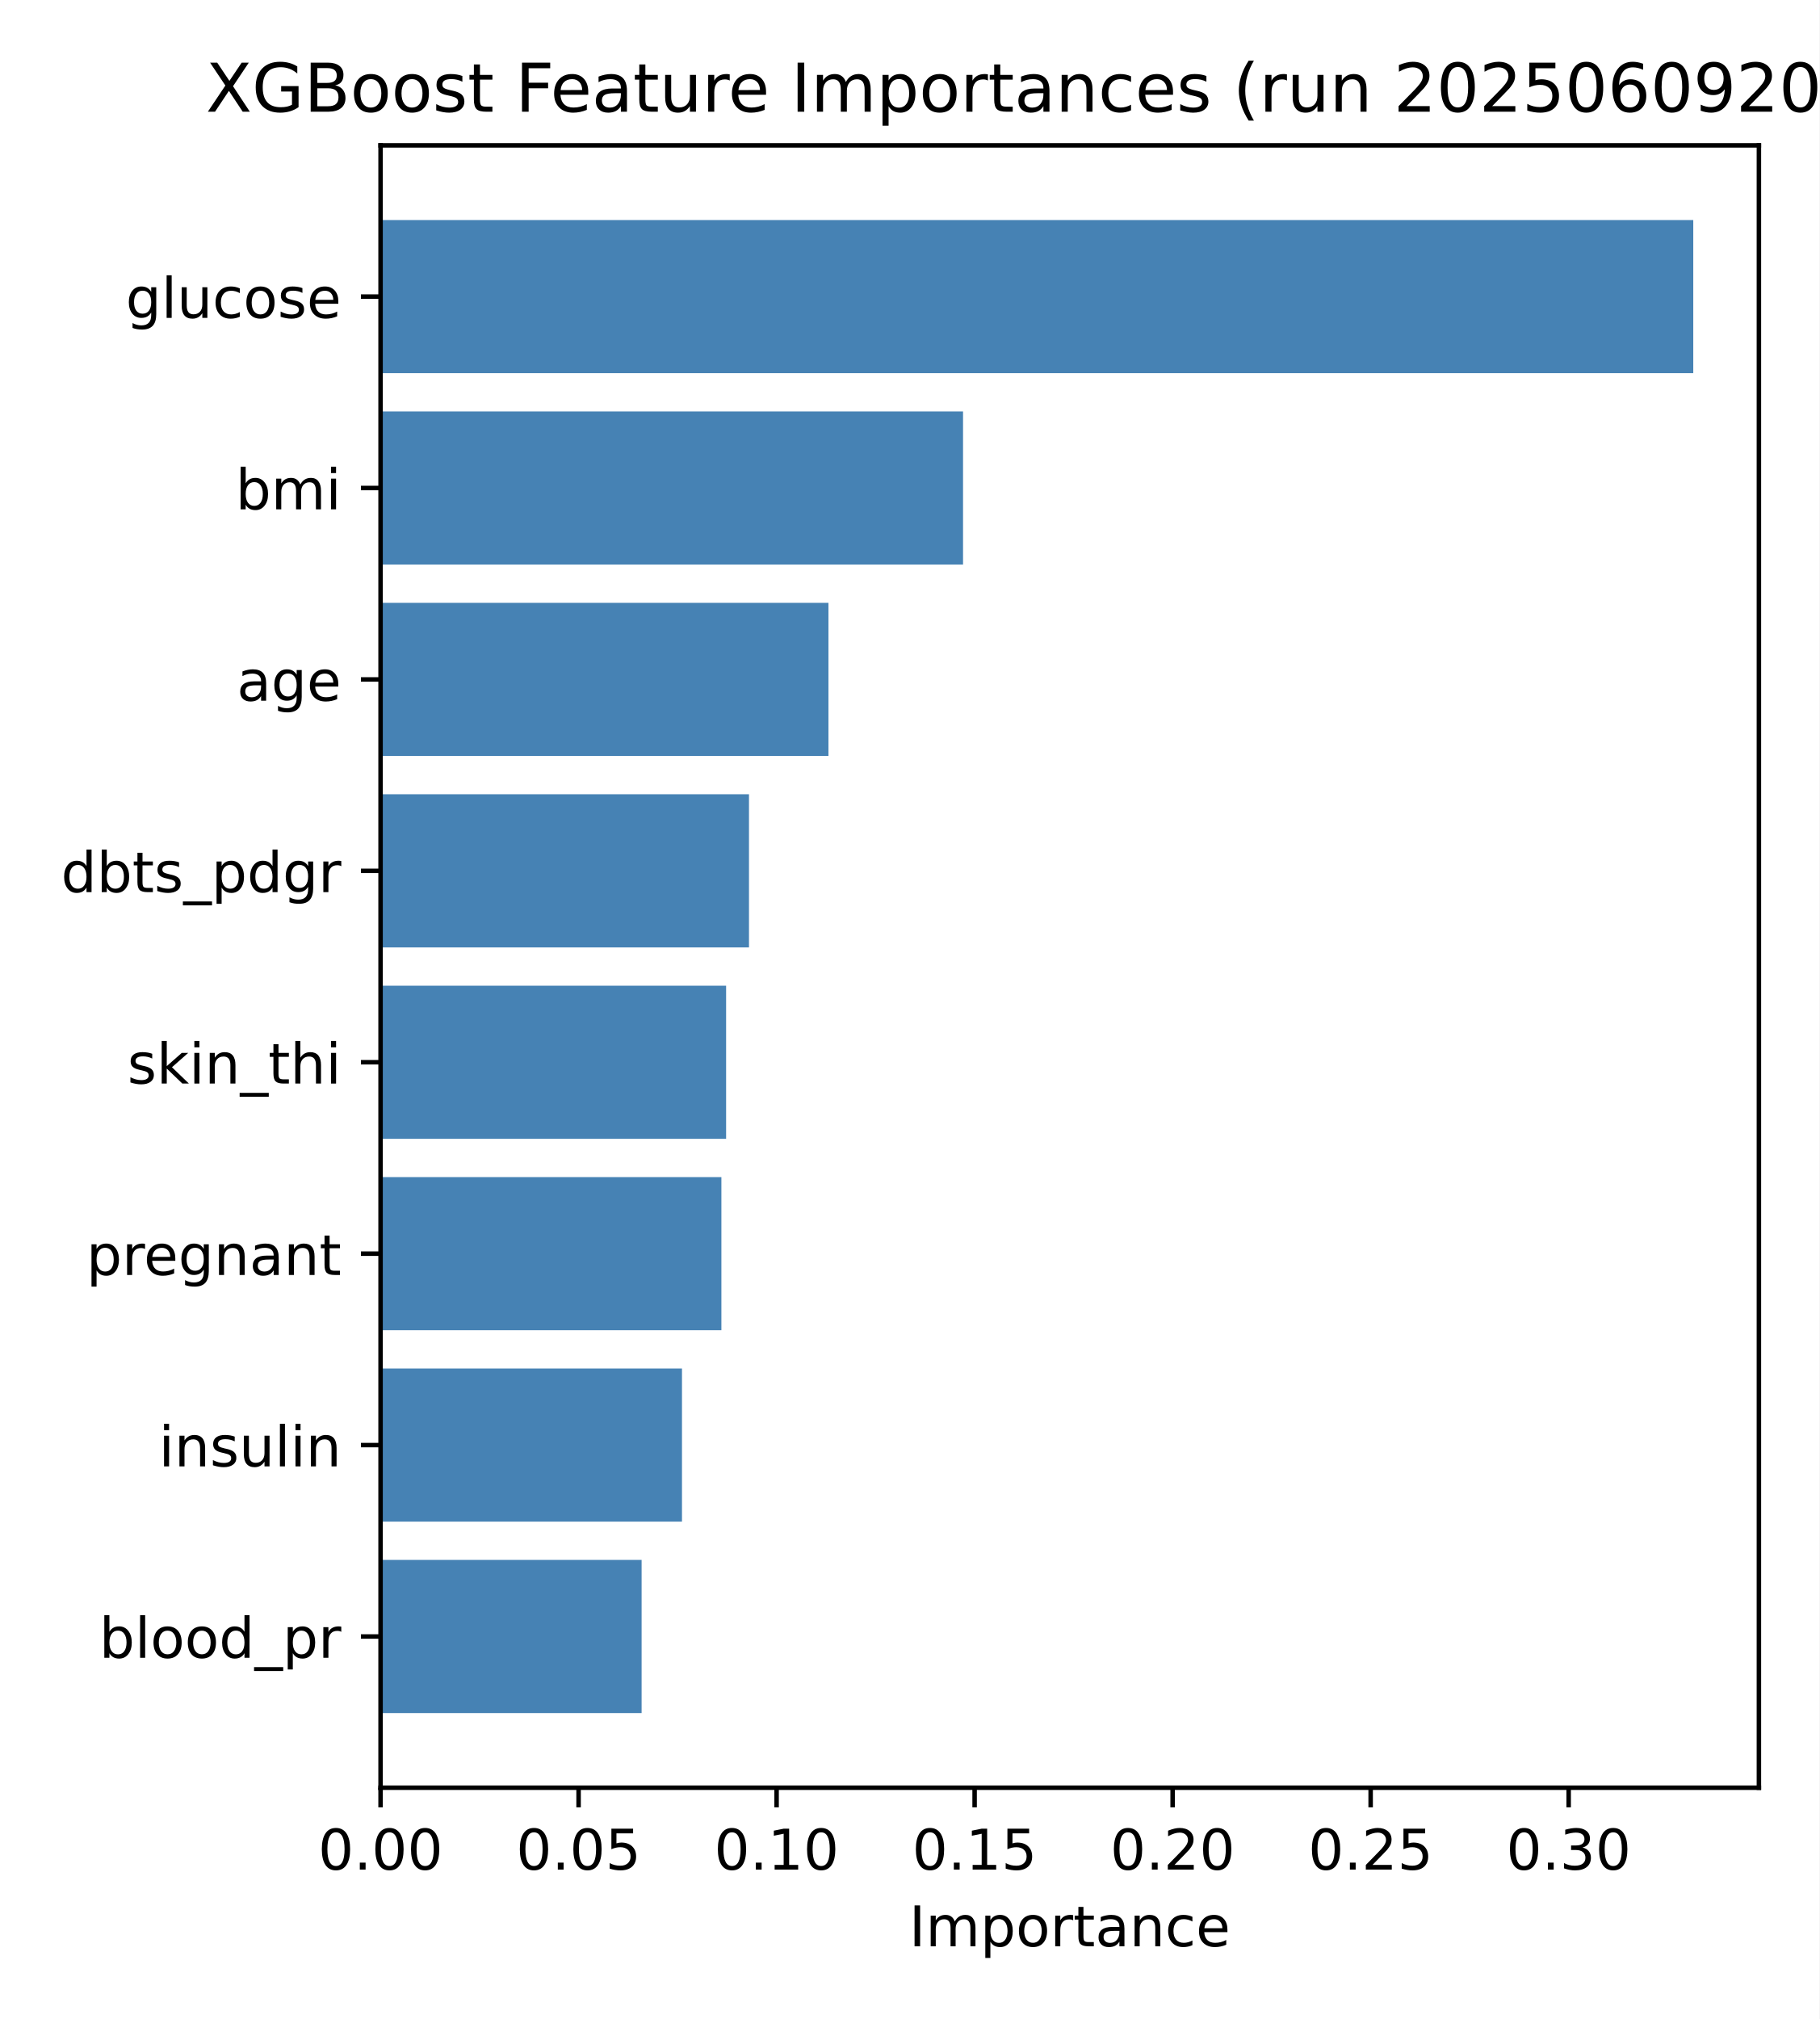
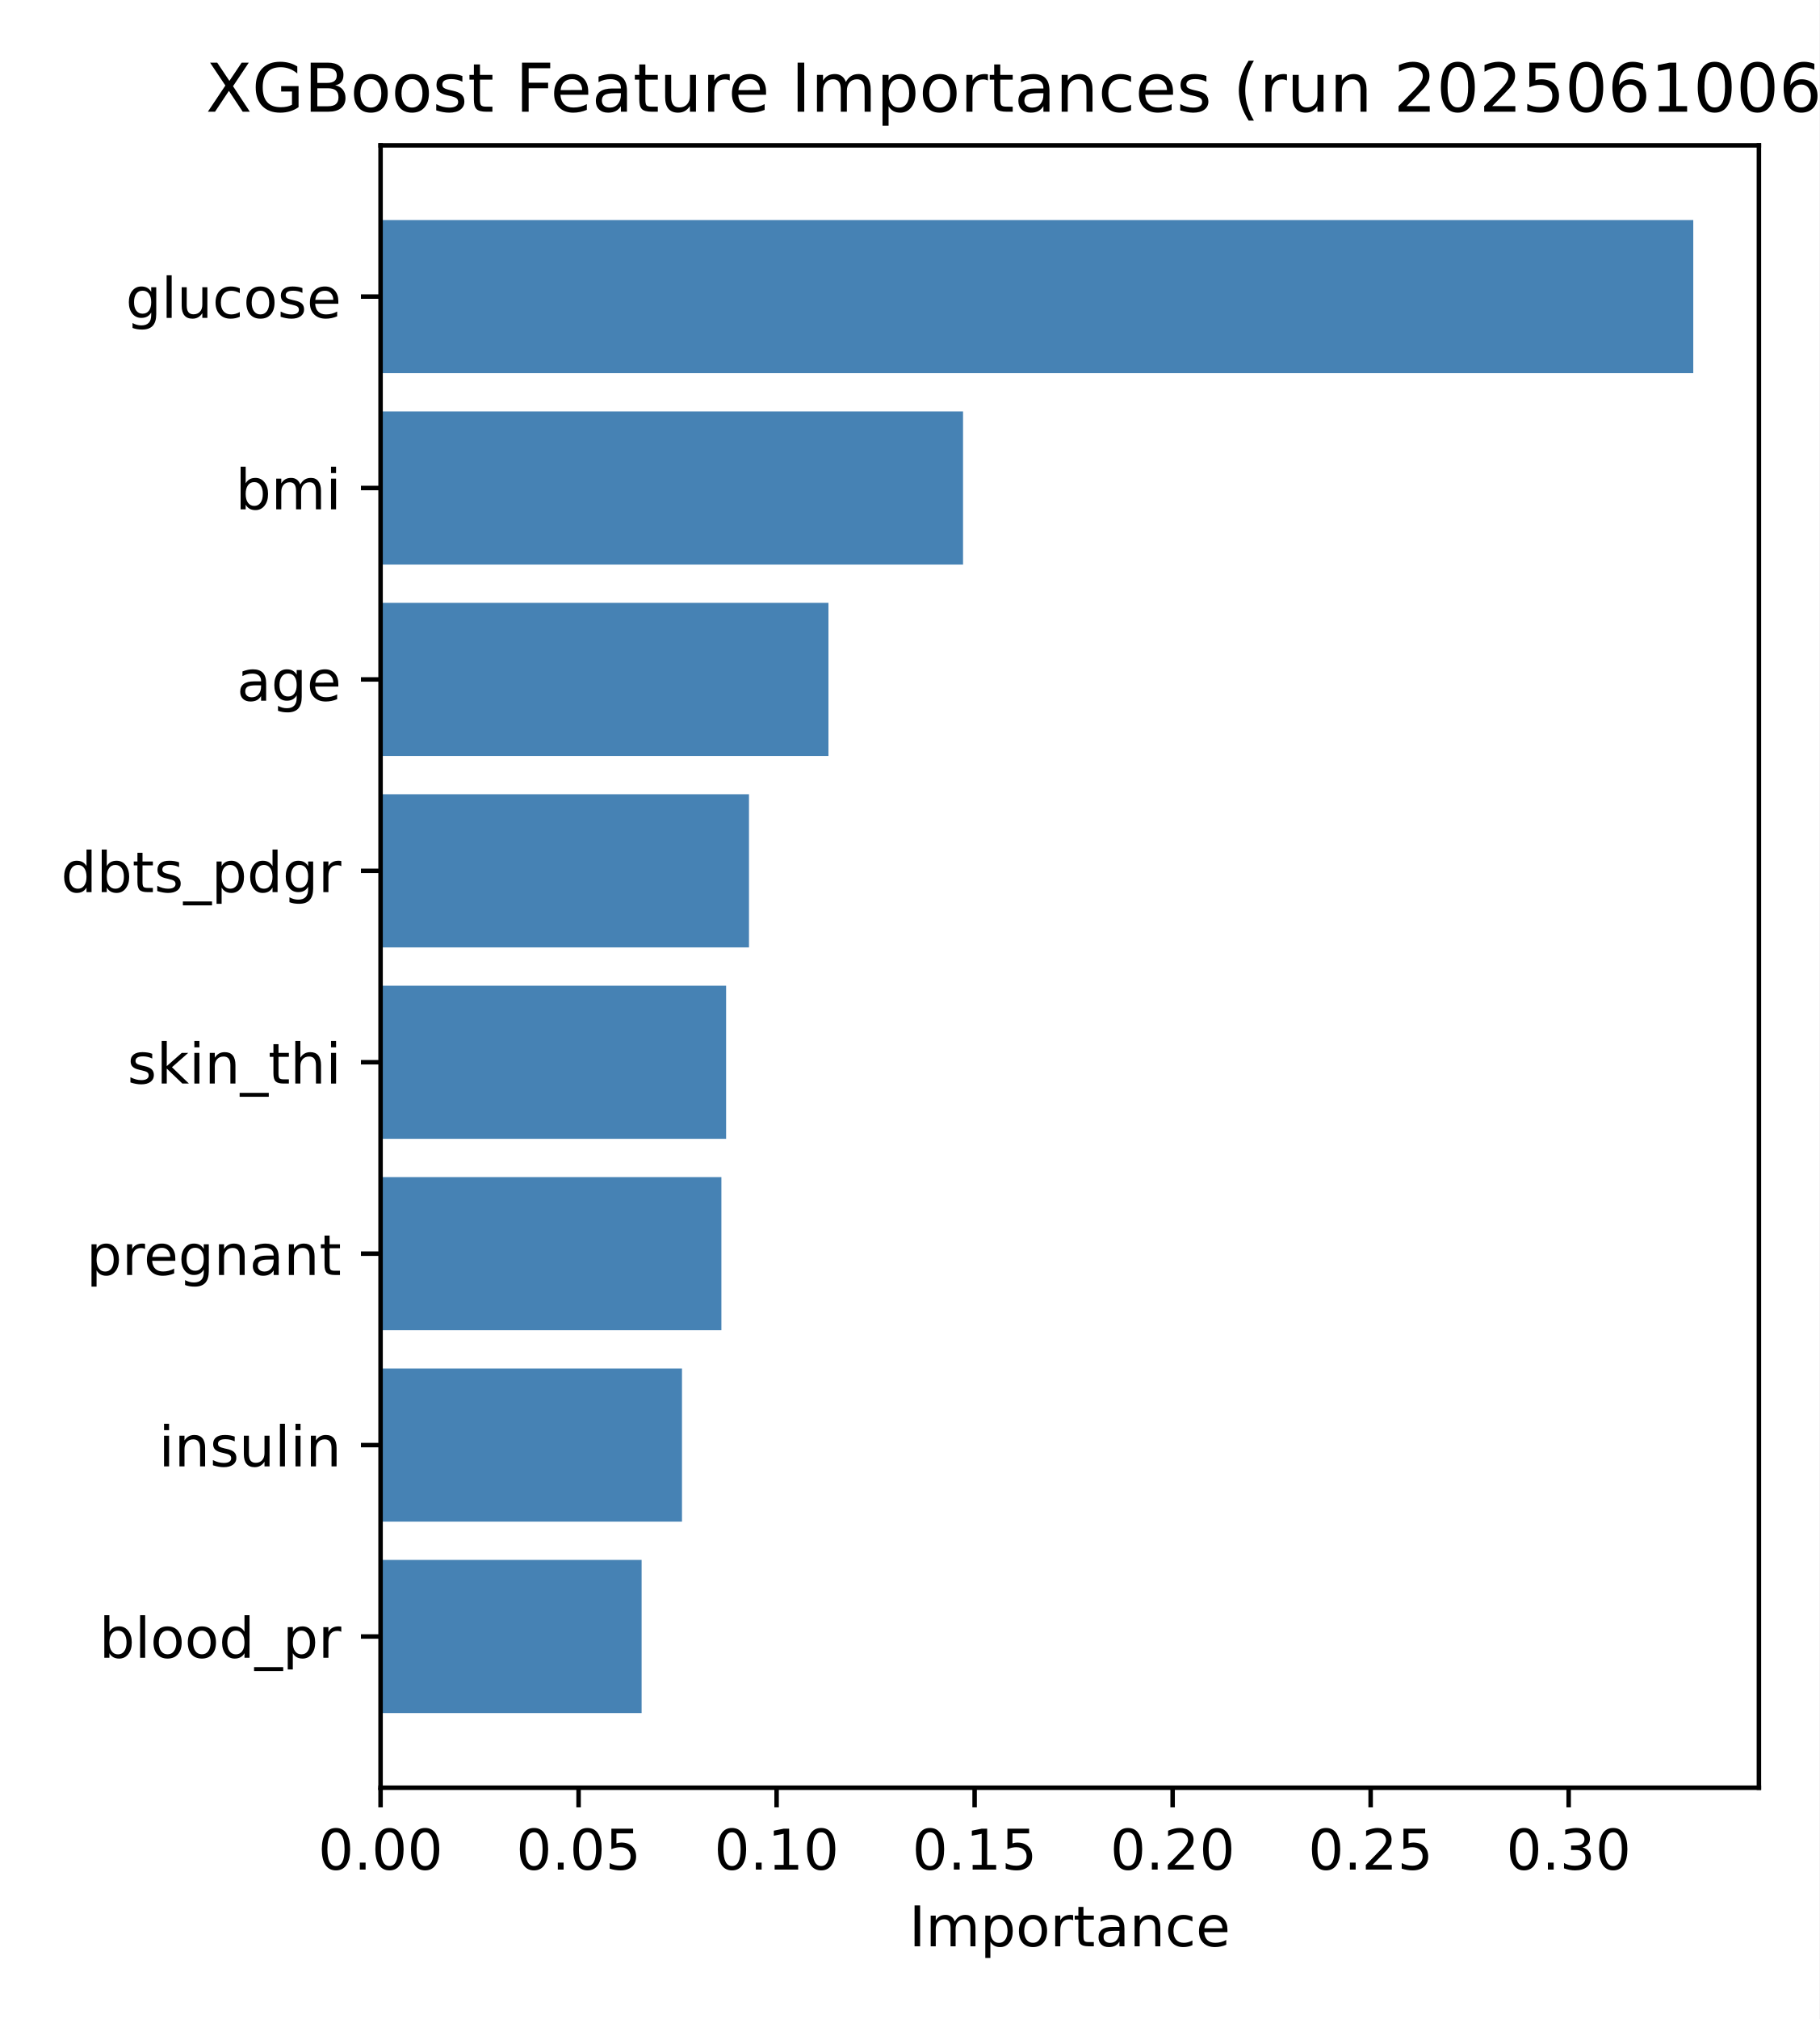
<svg xmlns="http://www.w3.org/2000/svg" xmlns:xlink="http://www.w3.org/1999/xlink" width="324.48pt" height="360pt" viewBox="0 0 324.48 360" version="1.1">
  <defs>
    <style type="text/css">*{stroke-linejoin: round; stroke-linecap: butt}</style>
  </defs>
  <g id="figure_1">
    <g id="patch_1">
      <path d="M 0 360  L 324.48 360  L 324.48 0  L 0 0  z " style="fill: #ffffff" />
    </g>
    <g id="axes_1">
      <g id="patch_2">
        <path d="M 67.87 318.76  L 313.68 318.76  L 313.68 25.92  L 67.87 25.92  z " style="fill: #ffffff" />
      </g>
      <g id="patch_3">
-         <path d="M 67.87 39.231  L 301.975 39.231  L 301.975 66.535  L 67.87 66.535  z " clip-path="url(#p622f62f281)" style="fill: #4682b4" />
+         <path d="M 67.87 39.231  L 301.975 39.231  L 301.975 66.535  L 67.87 66.535  z " clip-path="url(#p405923fe4d)" style="fill: #4682b4" />
      </g>
      <g id="patch_4">
-         <path d="M 67.87 73.361  L 171.748 73.361  L 171.748 100.666  L 67.87 100.666  z " clip-path="url(#p622f62f281)" style="fill: #4682b4" />
+         <path d="M 67.87 73.361  L 171.748 73.361  L 171.748 100.666  L 67.87 100.666  z " clip-path="url(#p405923fe4d)" style="fill: #4682b4" />
      </g>
      <g id="patch_5">
-         <path d="M 67.87 107.492  L 147.745 107.492  L 147.745 134.796  L 67.87 134.796  z " clip-path="url(#p622f62f281)" style="fill: #4682b4" />
+         <path d="M 67.87 107.492  L 147.745 107.492  L 147.745 134.796  L 67.87 134.796  z " clip-path="url(#p405923fe4d)" style="fill: #4682b4" />
      </g>
      <g id="patch_6">
-         <path d="M 67.87 141.623  L 133.574 141.623  L 133.574 168.927  L 67.87 168.927  z " clip-path="url(#p622f62f281)" style="fill: #4682b4" />
+         <path d="M 67.87 141.623  L 133.574 141.623  L 133.574 168.927  L 67.87 168.927  z " clip-path="url(#p405923fe4d)" style="fill: #4682b4" />
      </g>
      <g id="patch_7">
-         <path d="M 67.87 175.753  L 129.493 175.753  L 129.493 203.057  L 67.87 203.057  z " clip-path="url(#p622f62f281)" style="fill: #4682b4" />
+         <path d="M 67.87 175.753  L 129.493 175.753  L 129.493 203.057  L 67.87 203.057  z " clip-path="url(#p405923fe4d)" style="fill: #4682b4" />
      </g>
      <g id="patch_8">
-         <path d="M 67.87 209.884  L 128.652 209.884  L 128.652 237.188  L 67.87 237.188  z " clip-path="url(#p622f62f281)" style="fill: #4682b4" />
+         <path d="M 67.87 209.884  L 128.652 209.884  L 128.652 237.188  L 67.87 237.188  z " clip-path="url(#p405923fe4d)" style="fill: #4682b4" />
      </g>
      <g id="patch_9">
-         <path d="M 67.87 244.014  L 121.624 244.014  L 121.624 271.319  L 67.87 271.319  z " clip-path="url(#p622f62f281)" style="fill: #4682b4" />
+         <path d="M 67.87 244.014  L 121.624 244.014  L 121.624 271.319  L 67.87 271.319  z " clip-path="url(#p405923fe4d)" style="fill: #4682b4" />
      </g>
      <g id="patch_10">
-         <path d="M 67.87 278.145  L 114.424 278.145  L 114.424 305.449  L 67.87 305.449  z " clip-path="url(#p622f62f281)" style="fill: #4682b4" />
+         <path d="M 67.87 278.145  L 114.424 278.145  L 114.424 305.449  L 67.87 305.449  z " clip-path="url(#p405923fe4d)" style="fill: #4682b4" />
      </g>
      <g id="matplotlib.axis_1">
        <g id="xtick_1">
          <g id="line2d_1">
            <defs>
-               <path id="m2516dc7971" d="M 0 0  L 0 3.5  " style="stroke: #000000; stroke-width: 0.8" />
+               <path id="m821fa42993" d="M 0 0  L 0 3.5  " style="stroke: #000000; stroke-width: 0.8" />
            </defs>
            <g>
-               <use xlink:href="#m2516dc7971" x="67.87" y="318.76" style="stroke: #000000; stroke-width: 0.8" />
+               <use xlink:href="#m821fa42993" x="67.87" y="318.76" style="stroke: #000000; stroke-width: 0.8" />
            </g>
          </g>
          <g id="text_1">
            <g transform="translate(56.73719 333.3584) scale(0.1 -0.1)">
              <defs>
                <path id="DejaVuSans-30" d="M 2034 4250  Q 1547 4250 1301 3770  Q 1056 3291 1056 2328  Q 1056 1369 1301 889  Q 1547 409 2034 409  Q 2525 409 2770 889  Q 3016 1369 3016 2328  Q 3016 3291 2770 3770  Q 2525 4250 2034 4250  z M 2034 4750  Q 2819 4750 3233 4129  Q 3647 3509 3647 2328  Q 3647 1150 3233 529  Q 2819 -91 2034 -91  Q 1250 -91 836 529  Q 422 1150 422 2328  Q 422 3509 836 4129  Q 1250 4750 2034 4750  z " transform="scale(0.015625)" />
                <path id="DejaVuSans-2e" d="M 684 794  L 1344 794  L 1344 0  L 684 0  L 684 794  z " transform="scale(0.015625)" />
              </defs>
              <use xlink:href="#DejaVuSans-30" />
              <use xlink:href="#DejaVuSans-2e" transform="translate(63.62305 0)" />
              <use xlink:href="#DejaVuSans-30" transform="translate(95.41016 0)" />
              <use xlink:href="#DejaVuSans-30" transform="translate(159.0332 0)" />
            </g>
          </g>
        </g>
        <g id="xtick_2">
          <g id="line2d_2">
            <g>
-               <use xlink:href="#m2516dc7971" x="103.184" y="318.76" style="stroke: #000000; stroke-width: 0.8" />
+               <use xlink:href="#m821fa42993" x="103.184" y="318.76" style="stroke: #000000; stroke-width: 0.8" />
            </g>
          </g>
          <g id="text_2">
            <g transform="translate(92.05093 333.3584) scale(0.1 -0.1)">
              <defs>
                <path id="DejaVuSans-35" d="M 691 4666  L 3169 4666  L 3169 4134  L 1269 4134  L 1269 2991  Q 1406 3038 1543 3061  Q 1681 3084 1819 3084  Q 2600 3084 3056 2656  Q 3513 2228 3513 1497  Q 3513 744 3044 326  Q 2575 -91 1722 -91  Q 1428 -91 1123 -41  Q 819 9 494 109  L 494 744  Q 775 591 1075 516  Q 1375 441 1709 441  Q 2250 441 2565 725  Q 2881 1009 2881 1497  Q 2881 1984 2565 2268  Q 2250 2553 1709 2553  Q 1456 2553 1204 2497  Q 953 2441 691 2322  L 691 4666  z " transform="scale(0.015625)" />
              </defs>
              <use xlink:href="#DejaVuSans-30" />
              <use xlink:href="#DejaVuSans-2e" transform="translate(63.62305 0)" />
              <use xlink:href="#DejaVuSans-30" transform="translate(95.41016 0)" />
              <use xlink:href="#DejaVuSans-35" transform="translate(159.0332 0)" />
            </g>
          </g>
        </g>
        <g id="xtick_3">
          <g id="line2d_3">
            <g>
-               <use xlink:href="#m2516dc7971" x="138.497" y="318.76" style="stroke: #000000; stroke-width: 0.8" />
+               <use xlink:href="#m821fa42993" x="138.497" y="318.76" style="stroke: #000000; stroke-width: 0.8" />
            </g>
          </g>
          <g id="text_3">
            <g transform="translate(127.3647 333.3584) scale(0.1 -0.1)">
              <defs>
                <path id="DejaVuSans-31" d="M 794 531  L 1825 531  L 1825 4091  L 703 3866  L 703 4441  L 1819 4666  L 2450 4666  L 2450 531  L 3481 531  L 3481 0  L 794 0  L 794 531  z " transform="scale(0.015625)" />
              </defs>
              <use xlink:href="#DejaVuSans-30" />
              <use xlink:href="#DejaVuSans-2e" transform="translate(63.62305 0)" />
              <use xlink:href="#DejaVuSans-31" transform="translate(95.41016 0)" />
              <use xlink:href="#DejaVuSans-30" transform="translate(159.0332 0)" />
            </g>
          </g>
        </g>
        <g id="xtick_4">
          <g id="line2d_4">
            <g>
-               <use xlink:href="#m2516dc7971" x="173.811" y="318.76" style="stroke: #000000; stroke-width: 0.8" />
+               <use xlink:href="#m821fa42993" x="173.811" y="318.76" style="stroke: #000000; stroke-width: 0.8" />
            </g>
          </g>
          <g id="text_4">
            <g transform="translate(162.6784 333.3584) scale(0.1 -0.1)">
              <use xlink:href="#DejaVuSans-30" />
              <use xlink:href="#DejaVuSans-2e" transform="translate(63.62305 0)" />
              <use xlink:href="#DejaVuSans-31" transform="translate(95.41016 0)" />
              <use xlink:href="#DejaVuSans-35" transform="translate(159.0332 0)" />
            </g>
          </g>
        </g>
        <g id="xtick_5">
          <g id="line2d_5">
            <g>
-               <use xlink:href="#m2516dc7971" x="209.125" y="318.76" style="stroke: #000000; stroke-width: 0.8" />
+               <use xlink:href="#m821fa42993" x="209.125" y="318.76" style="stroke: #000000; stroke-width: 0.8" />
            </g>
          </g>
          <g id="text_5">
            <g transform="translate(197.9922 333.3584) scale(0.1 -0.1)">
              <defs>
                <path id="DejaVuSans-32" d="M 1228 531  L 3431 531  L 3431 0  L 469 0  L 469 531  Q 828 903 1448 1529  Q 2069 2156 2228 2338  Q 2531 2678 2651 2914  Q 2772 3150 2772 3378  Q 2772 3750 2511 3984  Q 2250 4219 1831 4219  Q 1534 4219 1204 4116  Q 875 4013 500 3803  L 500 4441  Q 881 4594 1212 4672  Q 1544 4750 1819 4750  Q 2544 4750 2975 4387  Q 3406 4025 3406 3419  Q 3406 3131 3298 2873  Q 3191 2616 2906 2266  Q 2828 2175 2409 1742  Q 1991 1309 1228 531  z " transform="scale(0.015625)" />
              </defs>
              <use xlink:href="#DejaVuSans-30" />
              <use xlink:href="#DejaVuSans-2e" transform="translate(63.62305 0)" />
              <use xlink:href="#DejaVuSans-32" transform="translate(95.41016 0)" />
              <use xlink:href="#DejaVuSans-30" transform="translate(159.0332 0)" />
            </g>
          </g>
        </g>
        <g id="xtick_6">
          <g id="line2d_6">
            <g>
-               <use xlink:href="#m2516dc7971" x="244.439" y="318.76" style="stroke: #000000; stroke-width: 0.8" />
+               <use xlink:href="#m821fa42993" x="244.439" y="318.76" style="stroke: #000000; stroke-width: 0.8" />
            </g>
          </g>
          <g id="text_6">
            <g transform="translate(233.3059 333.3584) scale(0.1 -0.1)">
              <use xlink:href="#DejaVuSans-30" />
              <use xlink:href="#DejaVuSans-2e" transform="translate(63.62305 0)" />
              <use xlink:href="#DejaVuSans-32" transform="translate(95.41016 0)" />
              <use xlink:href="#DejaVuSans-35" transform="translate(159.0332 0)" />
            </g>
          </g>
        </g>
        <g id="xtick_7">
          <g id="line2d_7">
            <g>
-               <use xlink:href="#m2516dc7971" x="279.752" y="318.76" style="stroke: #000000; stroke-width: 0.8" />
+               <use xlink:href="#m821fa42993" x="279.752" y="318.76" style="stroke: #000000; stroke-width: 0.8" />
            </g>
          </g>
          <g id="text_7">
            <g transform="translate(268.6197 333.3584) scale(0.1 -0.1)">
              <defs>
                <path id="DejaVuSans-33" d="M 2597 2516  Q 3050 2419 3304 2112  Q 3559 1806 3559 1356  Q 3559 666 3084 287  Q 2609 -91 1734 -91  Q 1441 -91 1130 -33  Q 819 25 488 141  L 488 750  Q 750 597 1062 519  Q 1375 441 1716 441  Q 2309 441 2620 675  Q 2931 909 2931 1356  Q 2931 1769 2642 2001  Q 2353 2234 1838 2234  L 1294 2234  L 1294 2753  L 1863 2753  Q 2328 2753 2575 2939  Q 2822 3125 2822 3475  Q 2822 3834 2567 4026  Q 2313 4219 1838 4219  Q 1578 4219 1281 4162  Q 984 4106 628 3988  L 628 4550  Q 988 4650 1302 4700  Q 1616 4750 1894 4750  Q 2613 4750 3031 4423  Q 3450 4097 3450 3541  Q 3450 3153 3228 2886  Q 3006 2619 2597 2516  z " transform="scale(0.015625)" />
              </defs>
              <use xlink:href="#DejaVuSans-30" />
              <use xlink:href="#DejaVuSans-2e" transform="translate(63.62305 0)" />
              <use xlink:href="#DejaVuSans-33" transform="translate(95.41016 0)" />
              <use xlink:href="#DejaVuSans-30" transform="translate(159.0332 0)" />
            </g>
          </g>
        </g>
        <g id="text_8">
          <g transform="translate(162.1219 347.0366) scale(0.1 -0.1)">
            <defs>
              <path id="DejaVuSans-49" d="M 628 4666  L 1259 4666  L 1259 0  L 628 0  L 628 4666  z " transform="scale(0.015625)" />
              <path id="DejaVuSans-6d" d="M 3328 2828  Q 3544 3216 3844 3400  Q 4144 3584 4550 3584  Q 5097 3584 5394 3201  Q 5691 2819 5691 2113  L 5691 0  L 5113 0  L 5113 2094  Q 5113 2597 4934 2840  Q 4756 3084 4391 3084  Q 3944 3084 3684 2787  Q 3425 2491 3425 1978  L 3425 0  L 2847 0  L 2847 2094  Q 2847 2600 2669 2842  Q 2491 3084 2119 3084  Q 1678 3084 1418 2786  Q 1159 2488 1159 1978  L 1159 0  L 581 0  L 581 3500  L 1159 3500  L 1159 2956  Q 1356 3278 1631 3431  Q 1906 3584 2284 3584  Q 2666 3584 2933 3390  Q 3200 3197 3328 2828  z " transform="scale(0.015625)" />
              <path id="DejaVuSans-70" d="M 1159 525  L 1159 -1331  L 581 -1331  L 581 3500  L 1159 3500  L 1159 2969  Q 1341 3281 1617 3432  Q 1894 3584 2278 3584  Q 2916 3584 3314 3078  Q 3713 2572 3713 1747  Q 3713 922 3314 415  Q 2916 -91 2278 -91  Q 1894 -91 1617 61  Q 1341 213 1159 525  z M 3116 1747  Q 3116 2381 2855 2742  Q 2594 3103 2138 3103  Q 1681 3103 1420 2742  Q 1159 2381 1159 1747  Q 1159 1113 1420 752  Q 1681 391 2138 391  Q 2594 391 2855 752  Q 3116 1113 3116 1747  z " transform="scale(0.015625)" />
              <path id="DejaVuSans-6f" d="M 1959 3097  Q 1497 3097 1228 2736  Q 959 2375 959 1747  Q 959 1119 1226 758  Q 1494 397 1959 397  Q 2419 397 2687 759  Q 2956 1122 2956 1747  Q 2956 2369 2687 2733  Q 2419 3097 1959 3097  z M 1959 3584  Q 2709 3584 3137 3096  Q 3566 2609 3566 1747  Q 3566 888 3137 398  Q 2709 -91 1959 -91  Q 1206 -91 779 398  Q 353 888 353 1747  Q 353 2609 779 3096  Q 1206 3584 1959 3584  z " transform="scale(0.015625)" />
              <path id="DejaVuSans-72" d="M 2631 2963  Q 2534 3019 2420 3045  Q 2306 3072 2169 3072  Q 1681 3072 1420 2755  Q 1159 2438 1159 1844  L 1159 0  L 581 0  L 581 3500  L 1159 3500  L 1159 2956  Q 1341 3275 1631 3429  Q 1922 3584 2338 3584  Q 2397 3584 2469 3576  Q 2541 3569 2628 3553  L 2631 2963  z " transform="scale(0.015625)" />
              <path id="DejaVuSans-74" d="M 1172 4494  L 1172 3500  L 2356 3500  L 2356 3053  L 1172 3053  L 1172 1153  Q 1172 725 1289 603  Q 1406 481 1766 481  L 2356 481  L 2356 0  L 1766 0  Q 1100 0 847 248  Q 594 497 594 1153  L 594 3053  L 172 3053  L 172 3500  L 594 3500  L 594 4494  L 1172 4494  z " transform="scale(0.015625)" />
              <path id="DejaVuSans-61" d="M 2194 1759  Q 1497 1759 1228 1600  Q 959 1441 959 1056  Q 959 750 1161 570  Q 1363 391 1709 391  Q 2188 391 2477 730  Q 2766 1069 2766 1631  L 2766 1759  L 2194 1759  z M 3341 1997  L 3341 0  L 2766 0  L 2766 531  Q 2569 213 2275 61  Q 1981 -91 1556 -91  Q 1019 -91 701 211  Q 384 513 384 1019  Q 384 1609 779 1909  Q 1175 2209 1959 2209  L 2766 2209  L 2766 2266  Q 2766 2663 2505 2880  Q 2244 3097 1772 3097  Q 1472 3097 1187 3025  Q 903 2953 641 2809  L 641 3341  Q 956 3463 1253 3523  Q 1550 3584 1831 3584  Q 2591 3584 2966 3190  Q 3341 2797 3341 1997  z " transform="scale(0.015625)" />
              <path id="DejaVuSans-6e" d="M 3513 2113  L 3513 0  L 2938 0  L 2938 2094  Q 2938 2591 2744 2837  Q 2550 3084 2163 3084  Q 1697 3084 1428 2787  Q 1159 2491 1159 1978  L 1159 0  L 581 0  L 581 3500  L 1159 3500  L 1159 2956  Q 1366 3272 1645 3428  Q 1925 3584 2291 3584  Q 2894 3584 3203 3211  Q 3513 2838 3513 2113  z " transform="scale(0.015625)" />
              <path id="DejaVuSans-63" d="M 3122 3366  L 3122 2828  Q 2878 2963 2633 3030  Q 2388 3097 2138 3097  Q 1578 3097 1268 2742  Q 959 2388 959 1747  Q 959 1106 1268 751  Q 1578 397 2138 397  Q 2388 397 2633 464  Q 2878 531 3122 666  L 3122 134  Q 2881 22 2623 -34  Q 2366 -91 2075 -91  Q 1284 -91 818 406  Q 353 903 353 1747  Q 353 2603 823 3093  Q 1294 3584 2113 3584  Q 2378 3584 2631 3529  Q 2884 3475 3122 3366  z " transform="scale(0.015625)" />
              <path id="DejaVuSans-65" d="M 3597 1894  L 3597 1613  L 953 1613  Q 991 1019 1311 708  Q 1631 397 2203 397  Q 2534 397 2845 478  Q 3156 559 3463 722  L 3463 178  Q 3153 47 2828 -22  Q 2503 -91 2169 -91  Q 1331 -91 842 396  Q 353 884 353 1716  Q 353 2575 817 3079  Q 1281 3584 2069 3584  Q 2775 3584 3186 3129  Q 3597 2675 3597 1894  z M 3022 2063  Q 3016 2534 2758 2815  Q 2500 3097 2075 3097  Q 1594 3097 1305 2825  Q 1016 2553 972 2059  L 3022 2063  z " transform="scale(0.015625)" />
            </defs>
            <use xlink:href="#DejaVuSans-49" />
            <use xlink:href="#DejaVuSans-6d" transform="translate(29.49219 0)" />
            <use xlink:href="#DejaVuSans-70" transform="translate(126.9043 0)" />
            <use xlink:href="#DejaVuSans-6f" transform="translate(190.3809 0)" />
            <use xlink:href="#DejaVuSans-72" transform="translate(251.5625 0)" />
            <use xlink:href="#DejaVuSans-74" transform="translate(292.6758 0)" />
            <use xlink:href="#DejaVuSans-61" transform="translate(331.8848 0)" />
            <use xlink:href="#DejaVuSans-6e" transform="translate(393.1641 0)" />
            <use xlink:href="#DejaVuSans-63" transform="translate(456.543 0)" />
            <use xlink:href="#DejaVuSans-65" transform="translate(511.5234 0)" />
          </g>
        </g>
      </g>
      <g id="matplotlib.axis_2">
        <g id="ytick_1">
          <g id="line2d_8">
            <defs>
-               <path id="m16386cac07" d="M 0 0  L -3.5 0  " style="stroke: #000000; stroke-width: 0.8" />
+               <path id="mdc4df47a01" d="M 0 0  L -3.5 0  " style="stroke: #000000; stroke-width: 0.8" />
            </defs>
            <g>
-               <use xlink:href="#m16386cac07" x="67.87" y="52.883" style="stroke: #000000; stroke-width: 0.8" />
+               <use xlink:href="#mdc4df47a01" x="67.87" y="52.883" style="stroke: #000000; stroke-width: 0.8" />
            </g>
          </g>
          <g id="text_9">
            <g transform="translate(22.42625 56.68234) scale(0.1 -0.1)">
              <defs>
                <path id="DejaVuSans-67" d="M 2906 1791  Q 2906 2416 2648 2759  Q 2391 3103 1925 3103  Q 1463 3103 1205 2759  Q 947 2416 947 1791  Q 947 1169 1205 825  Q 1463 481 1925 481  Q 2391 481 2648 825  Q 2906 1169 2906 1791  z M 3481 434  Q 3481 -459 3084 -895  Q 2688 -1331 1869 -1331  Q 1566 -1331 1297 -1286  Q 1028 -1241 775 -1147  L 775 -588  Q 1028 -725 1275 -790  Q 1522 -856 1778 -856  Q 2344 -856 2625 -561  Q 2906 -266 2906 331  L 2906 616  Q 2728 306 2450 153  Q 2172 0 1784 0  Q 1141 0 747 490  Q 353 981 353 1791  Q 353 2603 747 3093  Q 1141 3584 1784 3584  Q 2172 3584 2450 3431  Q 2728 3278 2906 2969  L 2906 3500  L 3481 3500  L 3481 434  z " transform="scale(0.015625)" />
                <path id="DejaVuSans-6c" d="M 603 4863  L 1178 4863  L 1178 0  L 603 0  L 603 4863  z " transform="scale(0.015625)" />
                <path id="DejaVuSans-75" d="M 544 1381  L 544 3500  L 1119 3500  L 1119 1403  Q 1119 906 1312 657  Q 1506 409 1894 409  Q 2359 409 2629 706  Q 2900 1003 2900 1516  L 2900 3500  L 3475 3500  L 3475 0  L 2900 0  L 2900 538  Q 2691 219 2414 64  Q 2138 -91 1772 -91  Q 1169 -91 856 284  Q 544 659 544 1381  z M 1991 3584  L 1991 3584  z " transform="scale(0.015625)" />
                <path id="DejaVuSans-73" d="M 2834 3397  L 2834 2853  Q 2591 2978 2328 3040  Q 2066 3103 1784 3103  Q 1356 3103 1142 2972  Q 928 2841 928 2578  Q 928 2378 1081 2264  Q 1234 2150 1697 2047  L 1894 2003  Q 2506 1872 2764 1633  Q 3022 1394 3022 966  Q 3022 478 2636 193  Q 2250 -91 1575 -91  Q 1294 -91 989 -36  Q 684 19 347 128  L 347 722  Q 666 556 975 473  Q 1284 391 1588 391  Q 1994 391 2212 530  Q 2431 669 2431 922  Q 2431 1156 2273 1281  Q 2116 1406 1581 1522  L 1381 1569  Q 847 1681 609 1914  Q 372 2147 372 2553  Q 372 3047 722 3315  Q 1072 3584 1716 3584  Q 2034 3584 2315 3537  Q 2597 3491 2834 3397  z " transform="scale(0.015625)" />
              </defs>
              <use xlink:href="#DejaVuSans-67" />
              <use xlink:href="#DejaVuSans-6c" transform="translate(63.47656 0)" />
              <use xlink:href="#DejaVuSans-75" transform="translate(91.25977 0)" />
              <use xlink:href="#DejaVuSans-63" transform="translate(154.6387 0)" />
              <use xlink:href="#DejaVuSans-6f" transform="translate(209.6191 0)" />
              <use xlink:href="#DejaVuSans-73" transform="translate(270.8008 0)" />
              <use xlink:href="#DejaVuSans-65" transform="translate(322.9004 0)" />
            </g>
          </g>
        </g>
        <g id="ytick_2">
          <g id="line2d_9">
            <g>
-               <use xlink:href="#m16386cac07" x="67.87" y="87.014" style="stroke: #000000; stroke-width: 0.8" />
+               <use xlink:href="#mdc4df47a01" x="67.87" y="87.014" style="stroke: #000000; stroke-width: 0.8" />
            </g>
          </g>
          <g id="text_10">
            <g transform="translate(42.00281 90.81288) scale(0.1 -0.1)">
              <defs>
                <path id="DejaVuSans-62" d="M 3116 1747  Q 3116 2381 2855 2742  Q 2594 3103 2138 3103  Q 1681 3103 1420 2742  Q 1159 2381 1159 1747  Q 1159 1113 1420 752  Q 1681 391 2138 391  Q 2594 391 2855 752  Q 3116 1113 3116 1747  z M 1159 2969  Q 1341 3281 1617 3432  Q 1894 3584 2278 3584  Q 2916 3584 3314 3078  Q 3713 2572 3713 1747  Q 3713 922 3314 415  Q 2916 -91 2278 -91  Q 1894 -91 1617 61  Q 1341 213 1159 525  L 1159 0  L 581 0  L 581 4863  L 1159 4863  L 1159 2969  z " transform="scale(0.015625)" />
                <path id="DejaVuSans-69" d="M 603 3500  L 1178 3500  L 1178 0  L 603 0  L 603 3500  z M 603 4863  L 1178 4863  L 1178 4134  L 603 4134  L 603 4863  z " transform="scale(0.015625)" />
              </defs>
              <use xlink:href="#DejaVuSans-62" />
              <use xlink:href="#DejaVuSans-6d" transform="translate(63.47656 0)" />
              <use xlink:href="#DejaVuSans-69" transform="translate(160.8887 0)" />
            </g>
          </g>
        </g>
        <g id="ytick_3">
          <g id="line2d_10">
            <g>
-               <use xlink:href="#m16386cac07" x="67.87" y="121.144" style="stroke: #000000; stroke-width: 0.8" />
+               <use xlink:href="#mdc4df47a01" x="67.87" y="121.144" style="stroke: #000000; stroke-width: 0.8" />
            </g>
          </g>
          <g id="text_11">
            <g transform="translate(42.24031 124.9434) scale(0.1 -0.1)">
              <use xlink:href="#DejaVuSans-61" />
              <use xlink:href="#DejaVuSans-67" transform="translate(61.2793 0)" />
              <use xlink:href="#DejaVuSans-65" transform="translate(124.7559 0)" />
            </g>
          </g>
        </g>
        <g id="ytick_4">
          <g id="line2d_11">
            <g>
-               <use xlink:href="#m16386cac07" x="67.87" y="155.275" style="stroke: #000000; stroke-width: 0.8" />
+               <use xlink:href="#mdc4df47a01" x="67.87" y="155.275" style="stroke: #000000; stroke-width: 0.8" />
            </g>
          </g>
          <g id="text_12">
            <g transform="translate(10.88719 159.074) scale(0.1 -0.1)">
              <defs>
                <path id="DejaVuSans-64" d="M 2906 2969  L 2906 4863  L 3481 4863  L 3481 0  L 2906 0  L 2906 525  Q 2725 213 2448 61  Q 2172 -91 1784 -91  Q 1150 -91 751 415  Q 353 922 353 1747  Q 353 2572 751 3078  Q 1150 3584 1784 3584  Q 2172 3584 2448 3432  Q 2725 3281 2906 2969  z M 947 1747  Q 947 1113 1208 752  Q 1469 391 1925 391  Q 2381 391 2643 752  Q 2906 1113 2906 1747  Q 2906 2381 2643 2742  Q 2381 3103 1925 3103  Q 1469 3103 1208 2742  Q 947 2381 947 1747  z " transform="scale(0.015625)" />
                <path id="DejaVuSans-5f" d="M 3263 -1063  L 3263 -1509  L -63 -1509  L -63 -1063  L 3263 -1063  z " transform="scale(0.015625)" />
              </defs>
              <use xlink:href="#DejaVuSans-64" />
              <use xlink:href="#DejaVuSans-62" transform="translate(63.47656 0)" />
              <use xlink:href="#DejaVuSans-74" transform="translate(126.9531 0)" />
              <use xlink:href="#DejaVuSans-73" transform="translate(166.1621 0)" />
              <use xlink:href="#DejaVuSans-5f" transform="translate(218.2617 0)" />
              <use xlink:href="#DejaVuSans-70" transform="translate(268.2617 0)" />
              <use xlink:href="#DejaVuSans-64" transform="translate(331.7383 0)" />
              <use xlink:href="#DejaVuSans-67" transform="translate(395.2148 0)" />
              <use xlink:href="#DejaVuSans-72" transform="translate(458.6914 0)" />
            </g>
          </g>
        </g>
        <g id="ytick_5">
          <g id="line2d_12">
            <g>
-               <use xlink:href="#m16386cac07" x="67.87" y="189.405" style="stroke: #000000; stroke-width: 0.8" />
+               <use xlink:href="#mdc4df47a01" x="67.87" y="189.405" style="stroke: #000000; stroke-width: 0.8" />
            </g>
          </g>
          <g id="text_13">
            <g transform="translate(22.71844 193.2045) scale(0.1 -0.1)">
              <defs>
                <path id="DejaVuSans-6b" d="M 581 4863  L 1159 4863  L 1159 1991  L 2875 3500  L 3609 3500  L 1753 1863  L 3688 0  L 2938 0  L 1159 1709  L 1159 0  L 581 0  L 581 4863  z " transform="scale(0.015625)" />
                <path id="DejaVuSans-68" d="M 3513 2113  L 3513 0  L 2938 0  L 2938 2094  Q 2938 2591 2744 2837  Q 2550 3084 2163 3084  Q 1697 3084 1428 2787  Q 1159 2491 1159 1978  L 1159 0  L 581 0  L 581 4863  L 1159 4863  L 1159 2956  Q 1366 3272 1645 3428  Q 1925 3584 2291 3584  Q 2894 3584 3203 3211  Q 3513 2838 3513 2113  z " transform="scale(0.015625)" />
              </defs>
              <use xlink:href="#DejaVuSans-73" />
              <use xlink:href="#DejaVuSans-6b" transform="translate(52.09961 0)" />
              <use xlink:href="#DejaVuSans-69" transform="translate(110.0098 0)" />
              <use xlink:href="#DejaVuSans-6e" transform="translate(137.793 0)" />
              <use xlink:href="#DejaVuSans-5f" transform="translate(201.1719 0)" />
              <use xlink:href="#DejaVuSans-74" transform="translate(251.1719 0)" />
              <use xlink:href="#DejaVuSans-68" transform="translate(290.3809 0)" />
              <use xlink:href="#DejaVuSans-69" transform="translate(353.7598 0)" />
            </g>
          </g>
        </g>
        <g id="ytick_6">
          <g id="line2d_13">
            <g>
-               <use xlink:href="#m16386cac07" x="67.87" y="223.536" style="stroke: #000000; stroke-width: 0.8" />
+               <use xlink:href="#mdc4df47a01" x="67.87" y="223.536" style="stroke: #000000; stroke-width: 0.8" />
            </g>
          </g>
          <g id="text_14">
            <g transform="translate(15.41062 227.335) scale(0.1 -0.1)">
              <use xlink:href="#DejaVuSans-70" />
              <use xlink:href="#DejaVuSans-72" transform="translate(63.47656 0)" />
              <use xlink:href="#DejaVuSans-65" transform="translate(102.3398 0)" />
              <use xlink:href="#DejaVuSans-67" transform="translate(163.8633 0)" />
              <use xlink:href="#DejaVuSans-6e" transform="translate(227.3398 0)" />
              <use xlink:href="#DejaVuSans-61" transform="translate(290.7188 0)" />
              <use xlink:href="#DejaVuSans-6e" transform="translate(351.998 0)" />
              <use xlink:href="#DejaVuSans-74" transform="translate(415.377 0)" />
            </g>
          </g>
        </g>
        <g id="ytick_7">
          <g id="line2d_14">
            <g>
-               <use xlink:href="#m16386cac07" x="67.87" y="257.666" style="stroke: #000000; stroke-width: 0.8" />
+               <use xlink:href="#mdc4df47a01" x="67.87" y="257.666" style="stroke: #000000; stroke-width: 0.8" />
            </g>
          </g>
          <g id="text_15">
            <g transform="translate(28.31375 261.4656) scale(0.1 -0.1)">
              <use xlink:href="#DejaVuSans-69" />
              <use xlink:href="#DejaVuSans-6e" transform="translate(27.7832 0)" />
              <use xlink:href="#DejaVuSans-73" transform="translate(91.16211 0)" />
              <use xlink:href="#DejaVuSans-75" transform="translate(143.2617 0)" />
              <use xlink:href="#DejaVuSans-6c" transform="translate(206.6406 0)" />
              <use xlink:href="#DejaVuSans-69" transform="translate(234.4238 0)" />
              <use xlink:href="#DejaVuSans-6e" transform="translate(262.207 0)" />
            </g>
          </g>
        </g>
        <g id="ytick_8">
          <g id="line2d_15">
            <g>
-               <use xlink:href="#m16386cac07" x="67.87" y="291.797" style="stroke: #000000; stroke-width: 0.8" />
+               <use xlink:href="#mdc4df47a01" x="67.87" y="291.797" style="stroke: #000000; stroke-width: 0.8" />
            </g>
          </g>
          <g id="text_16">
            <g transform="translate(17.69813 295.5961) scale(0.1 -0.1)">
              <use xlink:href="#DejaVuSans-62" />
              <use xlink:href="#DejaVuSans-6c" transform="translate(63.47656 0)" />
              <use xlink:href="#DejaVuSans-6f" transform="translate(91.25977 0)" />
              <use xlink:href="#DejaVuSans-6f" transform="translate(152.4414 0)" />
              <use xlink:href="#DejaVuSans-64" transform="translate(213.623 0)" />
              <use xlink:href="#DejaVuSans-5f" transform="translate(277.0996 0)" />
              <use xlink:href="#DejaVuSans-70" transform="translate(327.0996 0)" />
              <use xlink:href="#DejaVuSans-72" transform="translate(390.5762 0)" />
            </g>
          </g>
        </g>
      </g>
      <g id="patch_11">
        <path d="M 67.87 318.76  L 67.87 25.92  " style="fill: none; stroke: #000000; stroke-width: 0.8; stroke-linejoin: miter; stroke-linecap: square" />
      </g>
      <g id="patch_12">
        <path d="M 313.68 318.76  L 313.68 25.92  " style="fill: none; stroke: #000000; stroke-width: 0.8; stroke-linejoin: miter; stroke-linecap: square" />
      </g>
      <g id="patch_13">
        <path d="M 67.87 318.76  L 313.68 318.76  " style="fill: none; stroke: #000000; stroke-width: 0.8; stroke-linejoin: miter; stroke-linecap: square" />
      </g>
      <g id="patch_14">
        <path d="M 67.87 25.92  L 313.68 25.92  " style="fill: none; stroke: #000000; stroke-width: 0.8; stroke-linejoin: miter; stroke-linecap: square" />
      </g>
      <g id="text_17">
        <g transform="translate(36.71094 19.92) scale(0.12 -0.12)">
          <defs>
            <path id="DejaVuSans-58" d="M 403 4666  L 1081 4666  L 2241 2931  L 3406 4666  L 4084 4666  L 2584 2425  L 4184 0  L 3506 0  L 2194 1984  L 872 0  L 191 0  L 1856 2491  L 403 4666  z " transform="scale(0.015625)" />
            <path id="DejaVuSans-47" d="M 3809 666  L 3809 1919  L 2778 1919  L 2778 2438  L 4434 2438  L 4434 434  Q 4069 175 3628 42  Q 3188 -91 2688 -91  Q 1594 -91 976 548  Q 359 1188 359 2328  Q 359 3472 976 4111  Q 1594 4750 2688 4750  Q 3144 4750 3555 4637  Q 3966 4525 4313 4306  L 4313 3634  Q 3963 3931 3569 4081  Q 3175 4231 2741 4231  Q 1884 4231 1454 3753  Q 1025 3275 1025 2328  Q 1025 1384 1454 906  Q 1884 428 2741 428  Q 3075 428 3337 486  Q 3600 544 3809 666  z " transform="scale(0.015625)" />
            <path id="DejaVuSans-42" d="M 1259 2228  L 1259 519  L 2272 519  Q 2781 519 3026 730  Q 3272 941 3272 1375  Q 3272 1813 3026 2020  Q 2781 2228 2272 2228  L 1259 2228  z M 1259 4147  L 1259 2741  L 2194 2741  Q 2656 2741 2882 2914  Q 3109 3088 3109 3444  Q 3109 3797 2882 3972  Q 2656 4147 2194 4147  L 1259 4147  z M 628 4666  L 2241 4666  Q 2963 4666 3353 4366  Q 3744 4066 3744 3513  Q 3744 3084 3544 2831  Q 3344 2578 2956 2516  Q 3422 2416 3680 2098  Q 3938 1781 3938 1306  Q 3938 681 3513 340  Q 3088 0 2303 0  L 628 0  L 628 4666  z " transform="scale(0.015625)" />
            <path id="DejaVuSans-20" transform="scale(0.015625)" />
            <path id="DejaVuSans-46" d="M 628 4666  L 3309 4666  L 3309 4134  L 1259 4134  L 1259 2759  L 3109 2759  L 3109 2228  L 1259 2228  L 1259 0  L 628 0  L 628 4666  z " transform="scale(0.015625)" />
            <path id="DejaVuSans-28" d="M 1984 4856  Q 1566 4138 1362 3434  Q 1159 2731 1159 2009  Q 1159 1288 1364 580  Q 1569 -128 1984 -844  L 1484 -844  Q 1016 -109 783 600  Q 550 1309 550 2009  Q 550 2706 781 3412  Q 1013 4119 1484 4856  L 1984 4856  z " transform="scale(0.015625)" />
            <path id="DejaVuSans-36" d="M 2113 2584  Q 1688 2584 1439 2293  Q 1191 2003 1191 1497  Q 1191 994 1439 701  Q 1688 409 2113 409  Q 2538 409 2786 701  Q 3034 994 3034 1497  Q 3034 2003 2786 2293  Q 2538 2584 2113 2584  z M 3366 4563  L 3366 3988  Q 3128 4100 2886 4159  Q 2644 4219 2406 4219  Q 1781 4219 1451 3797  Q 1122 3375 1075 2522  Q 1259 2794 1537 2939  Q 1816 3084 2150 3084  Q 2853 3084 3261 2657  Q 3669 2231 3669 1497  Q 3669 778 3244 343  Q 2819 -91 2113 -91  Q 1303 -91 875 529  Q 447 1150 447 2328  Q 447 3434 972 4092  Q 1497 4750 2381 4750  Q 2619 4750 2861 4703  Q 3103 4656 3366 4563  z " transform="scale(0.015625)" />
-             <path id="DejaVuSans-39" d="M 703 97  L 703 672  Q 941 559 1184 500  Q 1428 441 1663 441  Q 2288 441 2617 861  Q 2947 1281 2994 2138  Q 2813 1869 2534 1725  Q 2256 1581 1919 1581  Q 1219 1581 811 2004  Q 403 2428 403 3163  Q 403 3881 828 4315  Q 1253 4750 1959 4750  Q 2769 4750 3195 4129  Q 3622 3509 3622 2328  Q 3622 1225 3098 567  Q 2575 -91 1691 -91  Q 1453 -91 1209 -44  Q 966 3 703 97  z M 1959 2075  Q 2384 2075 2632 2365  Q 2881 2656 2881 3163  Q 2881 3666 2632 3958  Q 2384 4250 1959 4250  Q 1534 4250 1286 3958  Q 1038 3666 1038 3163  Q 1038 2656 1286 2365  Q 1534 2075 1959 2075  z " transform="scale(0.015625)" />
            <path id="DejaVuSans-29" d="M 513 4856  L 1013 4856  Q 1481 4119 1714 3412  Q 1947 2706 1947 2009  Q 1947 1309 1714 600  Q 1481 -109 1013 -844  L 513 -844  Q 928 -128 1133 580  Q 1338 1288 1338 2009  Q 1338 2731 1133 3434  Q 928 4138 513 4856  z " transform="scale(0.015625)" />
          </defs>
          <use xlink:href="#DejaVuSans-58" />
          <use xlink:href="#DejaVuSans-47" transform="translate(68.50586 0)" />
          <use xlink:href="#DejaVuSans-42" transform="translate(145.9961 0)" />
          <use xlink:href="#DejaVuSans-6f" transform="translate(214.5996 0)" />
          <use xlink:href="#DejaVuSans-6f" transform="translate(275.7812 0)" />
          <use xlink:href="#DejaVuSans-73" transform="translate(336.9629 0)" />
          <use xlink:href="#DejaVuSans-74" transform="translate(389.0625 0)" />
          <use xlink:href="#DejaVuSans-20" transform="translate(428.2715 0)" />
          <use xlink:href="#DejaVuSans-46" transform="translate(460.0586 0)" />
          <use xlink:href="#DejaVuSans-65" transform="translate(512.0781 0)" />
          <use xlink:href="#DejaVuSans-61" transform="translate(573.6016 0)" />
          <use xlink:href="#DejaVuSans-74" transform="translate(634.8809 0)" />
          <use xlink:href="#DejaVuSans-75" transform="translate(674.0898 0)" />
          <use xlink:href="#DejaVuSans-72" transform="translate(737.4688 0)" />
          <use xlink:href="#DejaVuSans-65" transform="translate(776.332 0)" />
          <use xlink:href="#DejaVuSans-20" transform="translate(837.8555 0)" />
          <use xlink:href="#DejaVuSans-49" transform="translate(869.6426 0)" />
          <use xlink:href="#DejaVuSans-6d" transform="translate(899.1348 0)" />
          <use xlink:href="#DejaVuSans-70" transform="translate(996.5469 0)" />
          <use xlink:href="#DejaVuSans-6f" transform="translate(1060.023 0)" />
          <use xlink:href="#DejaVuSans-72" transform="translate(1121.205 0)" />
          <use xlink:href="#DejaVuSans-74" transform="translate(1162.318 0)" />
          <use xlink:href="#DejaVuSans-61" transform="translate(1201.527 0)" />
          <use xlink:href="#DejaVuSans-6e" transform="translate(1262.807 0)" />
          <use xlink:href="#DejaVuSans-63" transform="translate(1326.186 0)" />
          <use xlink:href="#DejaVuSans-65" transform="translate(1381.166 0)" />
          <use xlink:href="#DejaVuSans-73" transform="translate(1442.689 0)" />
          <use xlink:href="#DejaVuSans-20" transform="translate(1494.789 0)" />
          <use xlink:href="#DejaVuSans-28" transform="translate(1526.576 0)" />
          <use xlink:href="#DejaVuSans-72" transform="translate(1565.59 0)" />
          <use xlink:href="#DejaVuSans-75" transform="translate(1606.703 0)" />
          <use xlink:href="#DejaVuSans-6e" transform="translate(1670.082 0)" />
          <use xlink:href="#DejaVuSans-20" transform="translate(1733.461 0)" />
          <use xlink:href="#DejaVuSans-32" transform="translate(1765.248 0)" />
          <use xlink:href="#DejaVuSans-30" transform="translate(1828.871 0)" />
          <use xlink:href="#DejaVuSans-32" transform="translate(1892.494 0)" />
          <use xlink:href="#DejaVuSans-35" transform="translate(1956.117 0)" />
          <use xlink:href="#DejaVuSans-30" transform="translate(2019.74 0)" />
          <use xlink:href="#DejaVuSans-36" transform="translate(2083.363 0)" />
-           <use xlink:href="#DejaVuSans-30" transform="translate(2146.986 0)" />
-           <use xlink:href="#DejaVuSans-39" transform="translate(2210.609 0)" />
-           <use xlink:href="#DejaVuSans-32" transform="translate(2274.232 0)" />
-           <use xlink:href="#DejaVuSans-30" transform="translate(2337.855 0)" />
-           <use xlink:href="#DejaVuSans-31" transform="translate(2401.479 0)" />
-           <use xlink:href="#DejaVuSans-31" transform="translate(2465.102 0)" />
+           <use xlink:href="#DejaVuSans-31" transform="translate(2146.986 0)" />
+           <use xlink:href="#DejaVuSans-30" transform="translate(2210.609 0)" />
+           <use xlink:href="#DejaVuSans-30" transform="translate(2274.232 0)" />
+           <use xlink:href="#DejaVuSans-36" transform="translate(2337.855 0)" />
+           <use xlink:href="#DejaVuSans-32" transform="translate(2401.479 0)" />
+           <use xlink:href="#DejaVuSans-35" transform="translate(2465.102 0)" />
          <use xlink:href="#DejaVuSans-29" transform="translate(2528.725 0)" />
        </g>
      </g>
    </g>
  </g>
  <defs>
-     <clipPath id="p622f62f281">
+     <clipPath id="p405923fe4d">
      <rect x="67.87" y="25.92" width="245.81" height="292.84" />
    </clipPath>
  </defs>
</svg>
